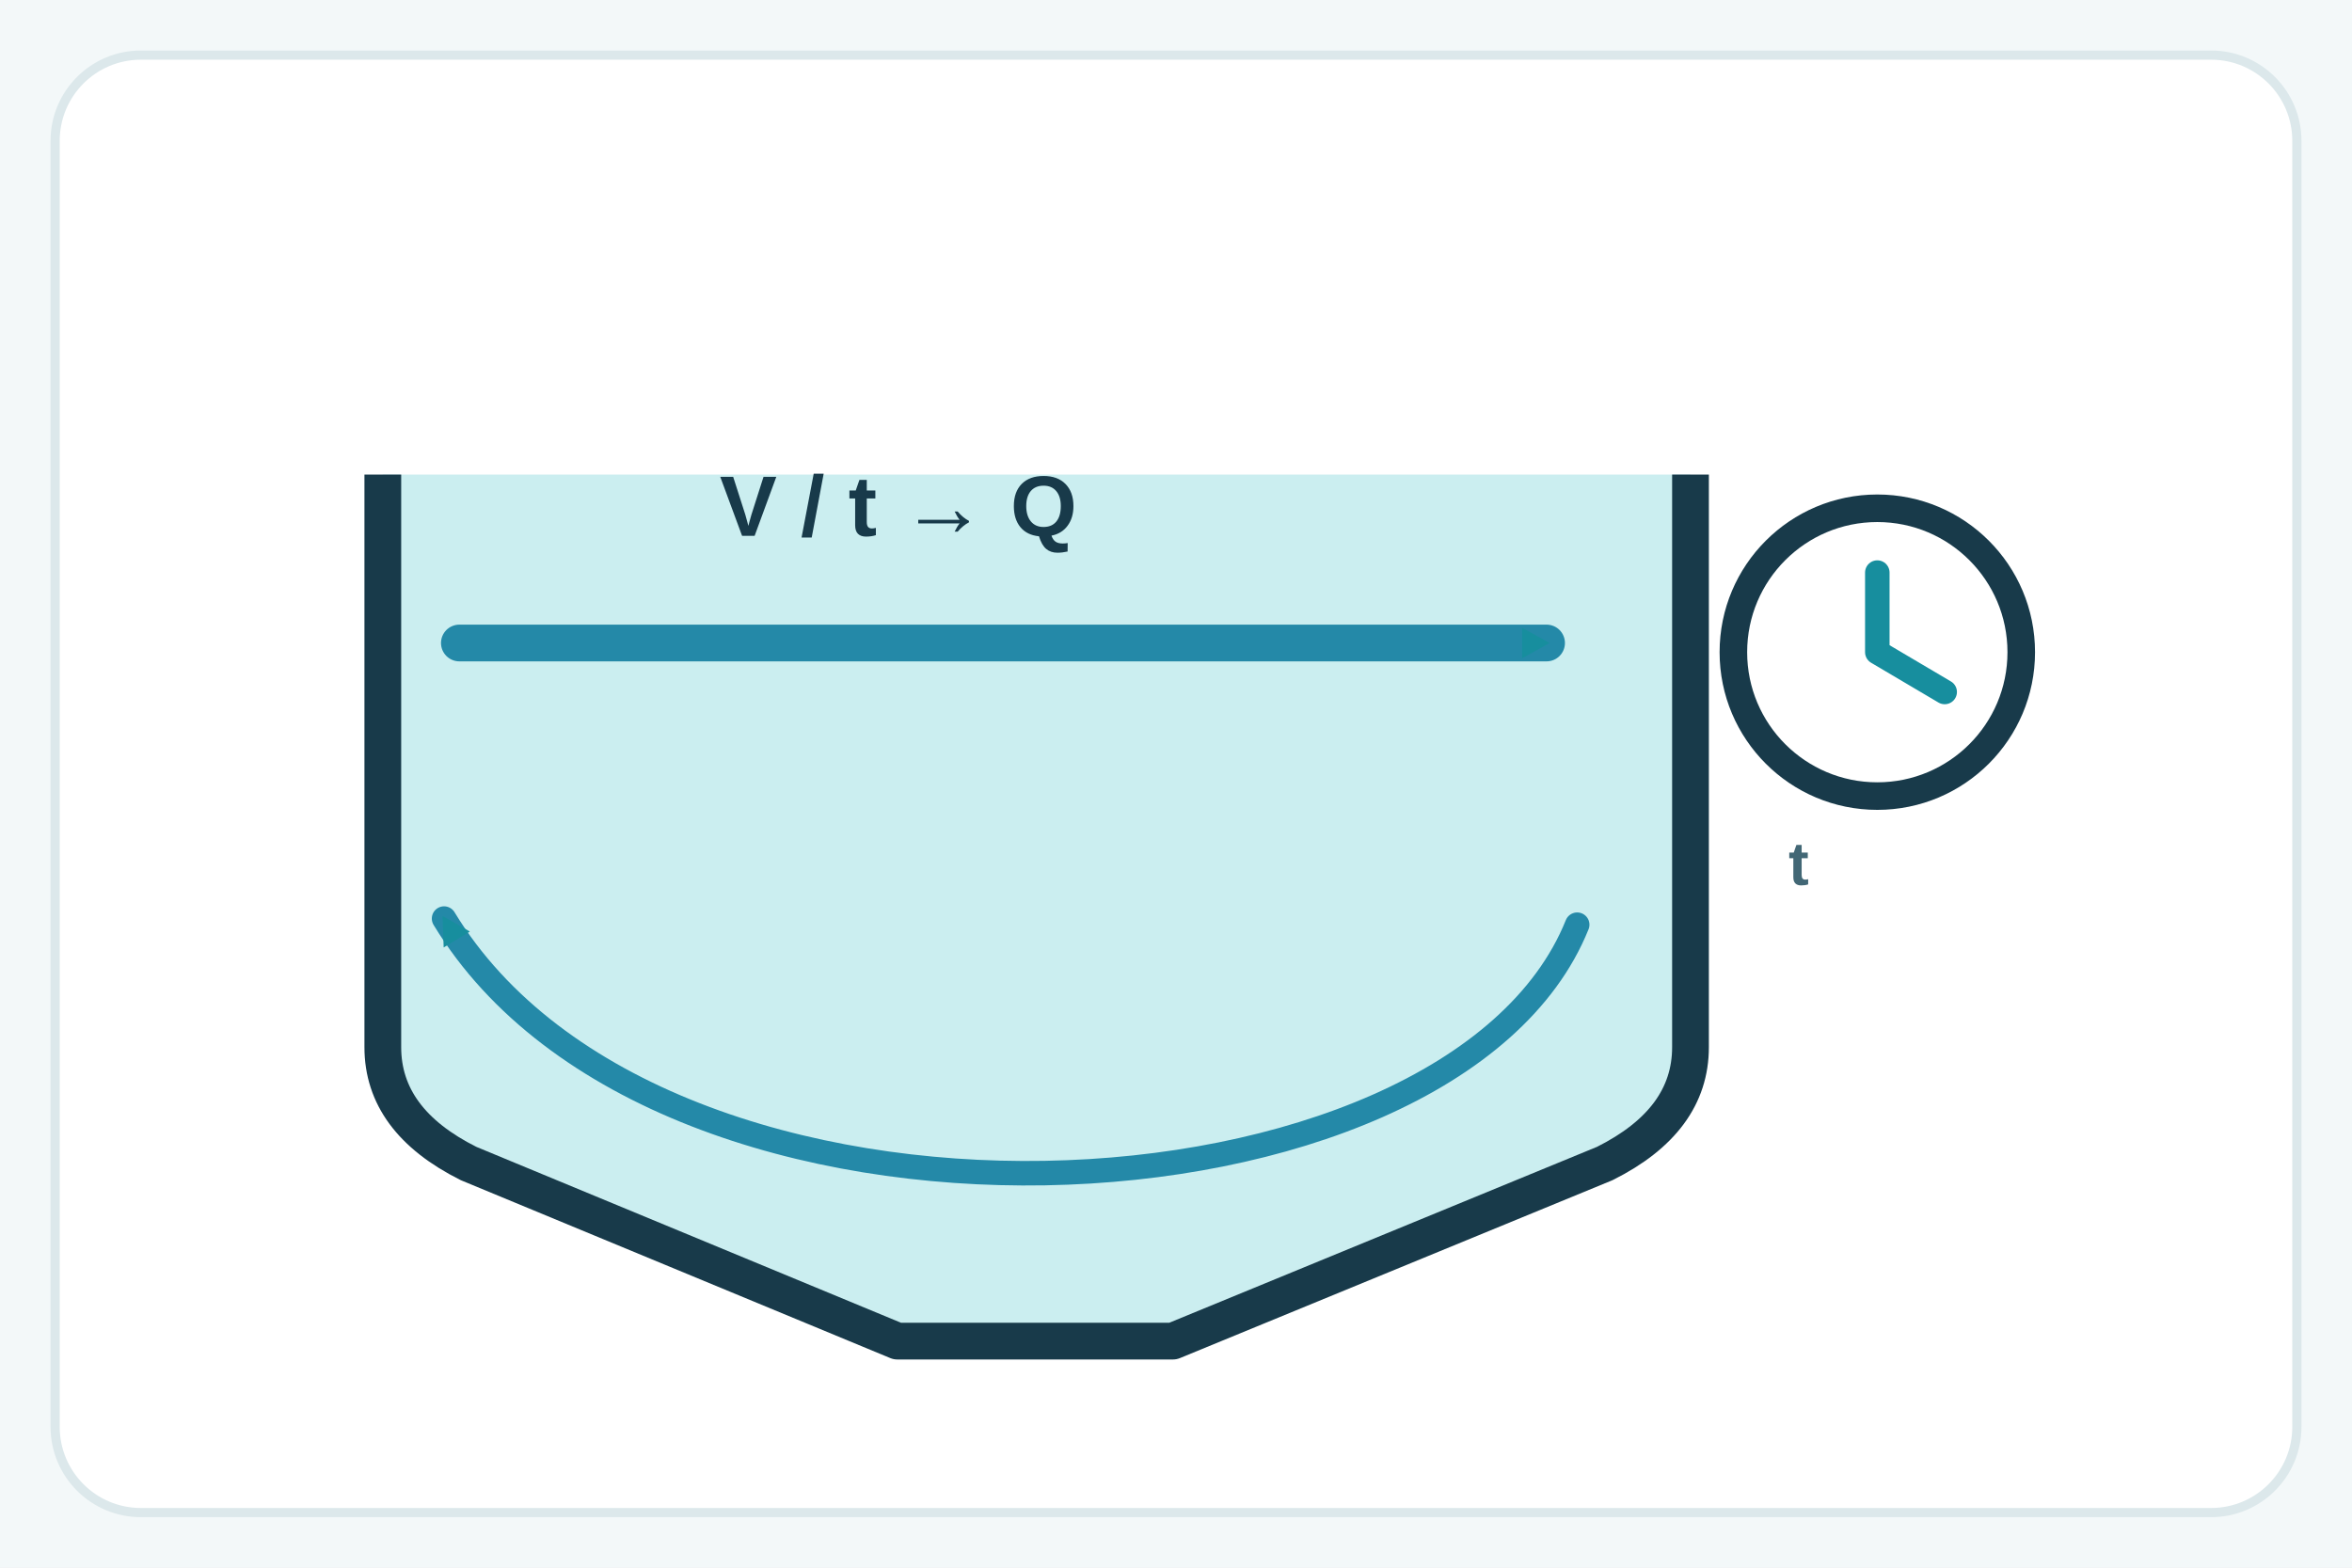
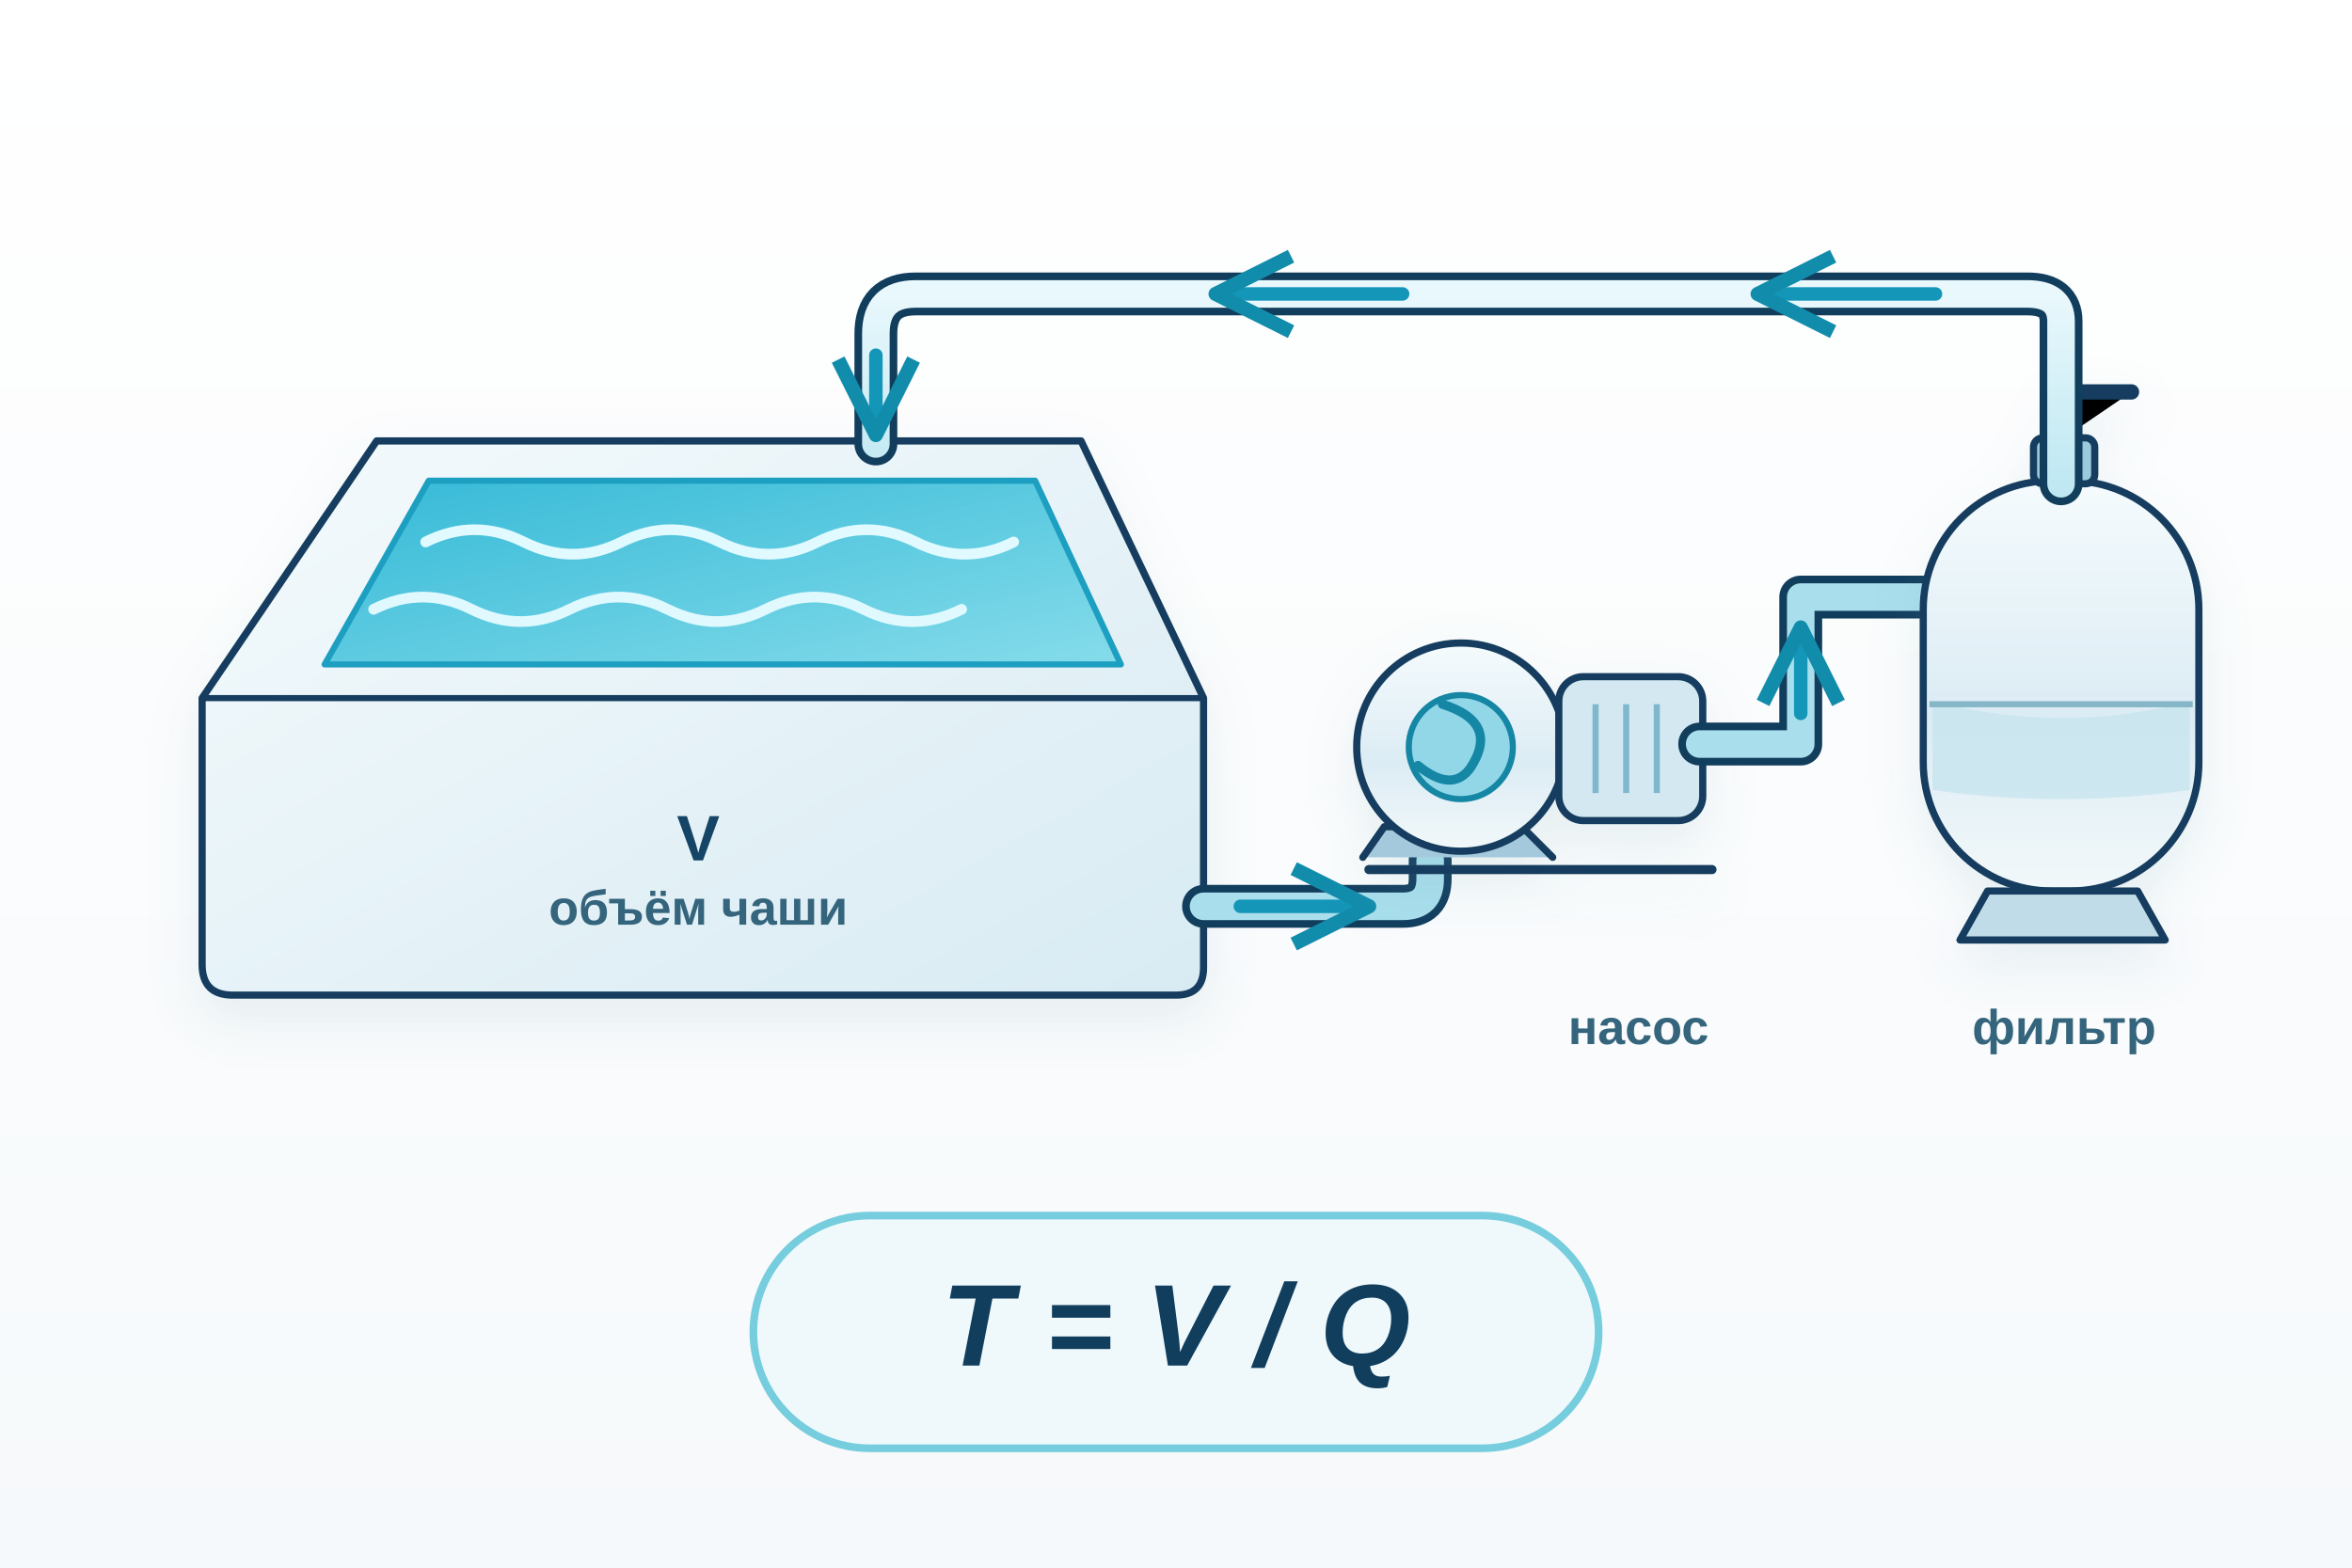
- <svg xmlns="http://www.w3.org/2000/svg" width="768" height="512" viewBox="0 0 768 512">
+ <svg xmlns="http://www.w3.org/2000/svg" width="768" height="512" viewBox="0 0 768 512" role="img" aria-labelledby="title desc">
  <defs>
-     <marker id="arrow" markerWidth="12" markerHeight="12" refX="9" refY="6" orient="auto" markerUnits="userSpaceOnUse">
-       <path d="M1 1l9 5-9 5z" fill="#178e9e" />
+     <linearGradient id="background" x1="0" y1="0" x2="0" y2="1">
+       <stop stop-color="#fff" />
+       <stop offset="1" stop-color="#f6f9fb" />
+     </linearGradient>
+     <linearGradient id="poolSide" x1="0" y1="0" x2="1" y2="1">
+       <stop stop-color="#f4fafc" />
+       <stop offset="1" stop-color="#d8ebf3" />
+     </linearGradient>
+     <linearGradient id="water" x1="0" y1="0" x2="1" y2="1">
+       <stop stop-color="#35b9d7" />
+       <stop offset="1" stop-color="#85dcea" />
+     </linearGradient>
+     <linearGradient id="filter" x1="0" y1="0" x2="0" y2="1">
+       <stop stop-color="#f5fbfd" />
+       <stop offset=".57" stop-color="#dcecf4" />
+       <stop offset="1" stop-color="#f2f8fa" />
+     </linearGradient>
+     <linearGradient id="pipe" x1="0" y1="0" x2="0" y2="1">
+       <stop stop-color="#e9f8fc" />
+       <stop offset="1" stop-color="#bfe8f2" />
+     </linearGradient>
+     <filter id="shade" x="-30%" y="-30%" width="160%" height="170%">
+       <feDropShadow dx="0" dy="7" stdDeviation="8" flood-color="#6a9ab0" flood-opacity=".13" />
+     </filter>
+     <marker id="arr" viewBox="0 0 10 10" refX="8" refY="5" markerWidth="7" markerHeight="7" orient="auto">
+       <path d="M1 1 9 5 1 9" fill="none" stroke="#128cab" stroke-width="1.5" stroke-linejoin="round" />
    </marker>
+     <style>.outline{stroke:#123e5e;stroke-width:2.35;stroke-linecap:round;stroke-linejoin:round}.flow{stroke:#1496b8;stroke-width:4.4;fill:none;stroke-linecap:round;stroke-linejoin:round}.label{font:700 21px Arial,Helvetica,sans-serif;fill:#144466}.small{font:600 16px Arial,Helvetica,sans-serif;fill:#35657c}.formula{font:italic 700 38px Arial,Helvetica,sans-serif;fill:#123e5e}</style>
  </defs>
-   <style>.pipe{fill:#eaf5f7;stroke:#183a4a;stroke-width:14;stroke-linejoin:round}.pipe.thin{stroke-width:10}.water{fill:none;stroke:#2489a8;stroke-width:12;stroke-linecap:round}.water.thin{stroke-width:8}.pool{fill:#cbeef0;stroke:#183a4a;stroke-width:12;stroke-linejoin:round}.soft-stroke{fill:#eaf5f7;stroke:#183a4a;stroke-width:10}.label{font:800 28px "Source Sans Pro",Arial,sans-serif;fill:#183a4a}.small{font:700 20px "Source Sans Pro",Arial,sans-serif;fill:#426775}</style>
-   <rect width="768" height="512" fill="#f3f8f9" />
-   <rect x="18" y="18" width="732" height="476" rx="28" fill="#fff" stroke="#dce8eb" stroke-width="3" />
-   <g>
-     <path class="pool" d="M125 155v187q0 24 28 38l140 58h90l141-58q28-14 28-38V155" />
-     <path class="water" d="M150 210h355" marker-end="url(#arrow)" />
-     <path class="water thin" d="M515 302C474 404 216 417 145 300" marker-end="url(#arrow)" />
-     <circle fill="#fff" stroke="#183a4a" stroke-width="9" cx="613" cy="213" r="47" />
-     <path d="M613 213v-26m0 26 22 13" stroke="#178e9e" stroke-width="8" stroke-linecap="round" />
-     <text x="584" y="289" class="small">t</text>
-     <text x="235" y="175" class="label">V / t → Q</text>
+   <rect width="768" height="512" fill="url(#background)" />
+   <g filter="url(#shade)">
+     <path d="M66 228 123 144 H353 L393 228 V316 Q393 325 384 325 H76 Q66 325 66 315Z" fill="url(#poolSide)" class="outline" />
+     <path d="M66 228 H393" fill="none" stroke="#123e5e" stroke-width="2" />
+     <path d="M106 217 140 157 H338 L366 217 Z" fill="url(#water)" stroke="#1f9fc1" stroke-width="2" stroke-linejoin="round" />
+     <path d="M139 177q16-8 32 0t32 0t32 0t32 0t32 0t32 0" stroke="#e1faff" stroke-width="3.5" stroke-linecap="round" fill="none" />
+     <path d="M122 199q16-8 32 0t32 0t32 0t32 0t32 0t32 0" stroke="#dff9ff" stroke-width="3.5" stroke-linecap="round" fill="none" />
  </g>
+   <text x="228" y="281" text-anchor="middle" class="label">V</text>
+   <text x="228" y="302" text-anchor="middle" class="small">объём чаши</text>
+   <path d="M393 296 H458 Q467 296 467 287 V281" fill="none" stroke="#123e5e" stroke-width="14" stroke-linejoin="round" stroke-linecap="round" />
+   <path d="M393 296 H458 Q467 296 467 287 V281" fill="none" stroke="#a9dfed" stroke-width="9" stroke-linejoin="round" stroke-linecap="round" />
+   <path d="M405 296H444" class="flow" marker-end="url(#arr)" />
+   <g filter="url(#shade)">
+     <path d="M445 280 452 270 H497 L507 280" fill="#a4c9dc" class="outline" />
+     <circle cx="477" cy="244" r="34" fill="url(#filter)" class="outline" />
+     <circle cx="477" cy="244" r="17" fill="#92d7e8" stroke="#1286a5" stroke-width="2" />
+     <path d="M471 230Q490 236 480 251Q474 259 463 250" fill="none" stroke="#1286a5" stroke-width="3" stroke-linecap="round" />
+     <rect x="509" y="221" width="47" height="47" rx="8" fill="#d3e8f1" class="outline" />
+     <path d="M521 230v29M531 230v29M541 230v29" stroke="#7fb7cc" stroke-width="2" />
+     <path d="M447 284H559" stroke="#123e5e" stroke-width="3" stroke-linecap="round" />
+   </g>
+   <path d="M555 243H588V195H631" fill="none" stroke="#123e5e" stroke-width="14" stroke-linejoin="round" stroke-linecap="round" />
+   <path d="M555 243H588V195H631" fill="none" stroke="#a9dfed" stroke-width="9" stroke-linejoin="round" stroke-linecap="round" />
+   <path d="M588 233V208" class="flow" marker-end="url(#arr)" />
+   <g filter="url(#shade)">
+     <rect x="628" y="157" width="90" height="134" rx="42" fill="url(#filter)" class="outline" />
+     <path d="M631 229Q674 240 715 229V258Q673 264 631 258Z" fill="#c6e4ed" opacity=".75" />
+     <path d="M630 230H716" stroke="#86b7c9" stroke-width="2" />
+     <rect x="664" y="143" width="20" height="15" rx="3" fill="#9bcbda" class="outline" />
+     <path d="M674 143V128H696" stroke="#123e5e" stroke-width="5" stroke-linecap="round" />
+     <path d="M649 291H698L707 307H640Z" fill="#c1dce9" class="outline" />
+   </g>
+   <path d="M673 158V105Q673 96 662 96H299Q286 96 286 109V145" fill="none" stroke="#123e5e" stroke-width="14" stroke-linejoin="round" stroke-linecap="round" />
+   <path d="M673 158V105Q673 96 662 96H299Q286 96 286 109V145" fill="none" stroke="url(#pipe)" stroke-width="9" stroke-linejoin="round" stroke-linecap="round" />
+   <path d="M632 96H577" class="flow" marker-end="url(#arr)" />
+   <path d="M458 96H400" class="flow" marker-end="url(#arr)" />
+   <path d="M286 116V139" class="flow" marker-end="url(#arr)" />
+   <text x="535" y="341" text-anchor="middle" class="small">насос</text>
+   <text x="674" y="341" text-anchor="middle" class="small">фильтр</text>
+   <rect x="246" y="397" width="276" height="76" rx="38" fill="#eff9fc" stroke="#76cddd" stroke-width="2.5" />
+   <text x="384" y="446" text-anchor="middle" class="formula">T = V / Q</text>
</svg>
